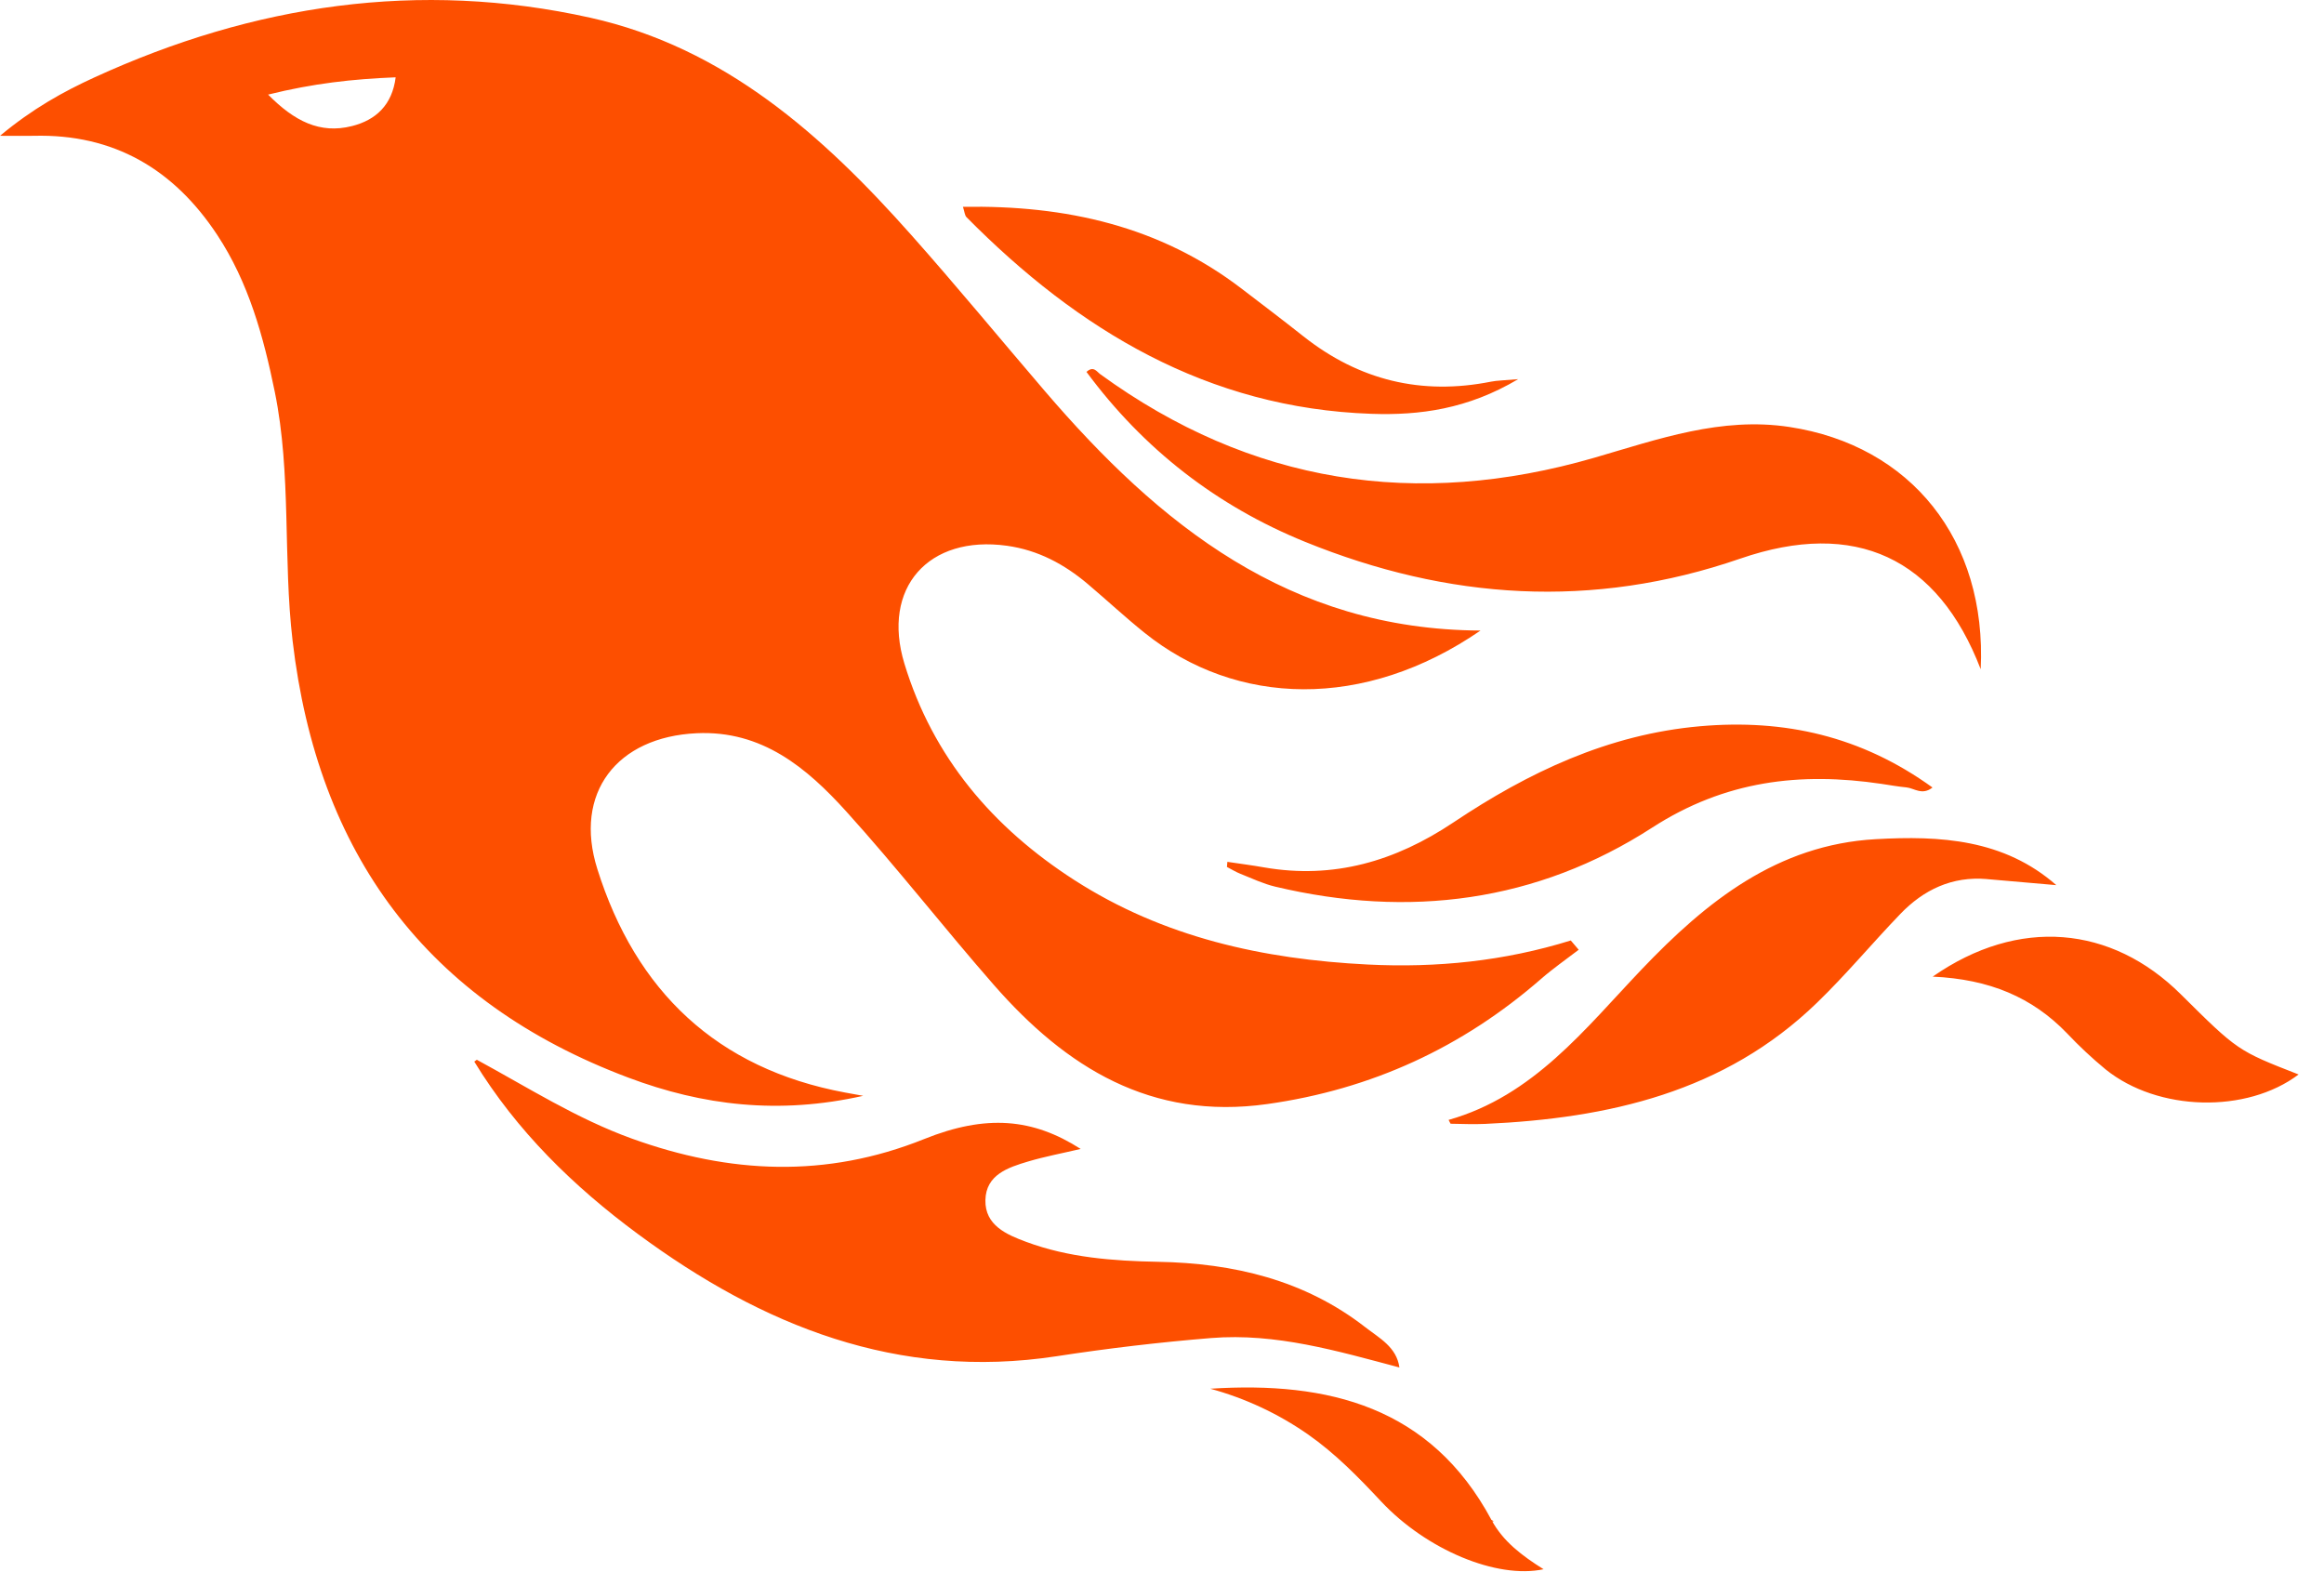
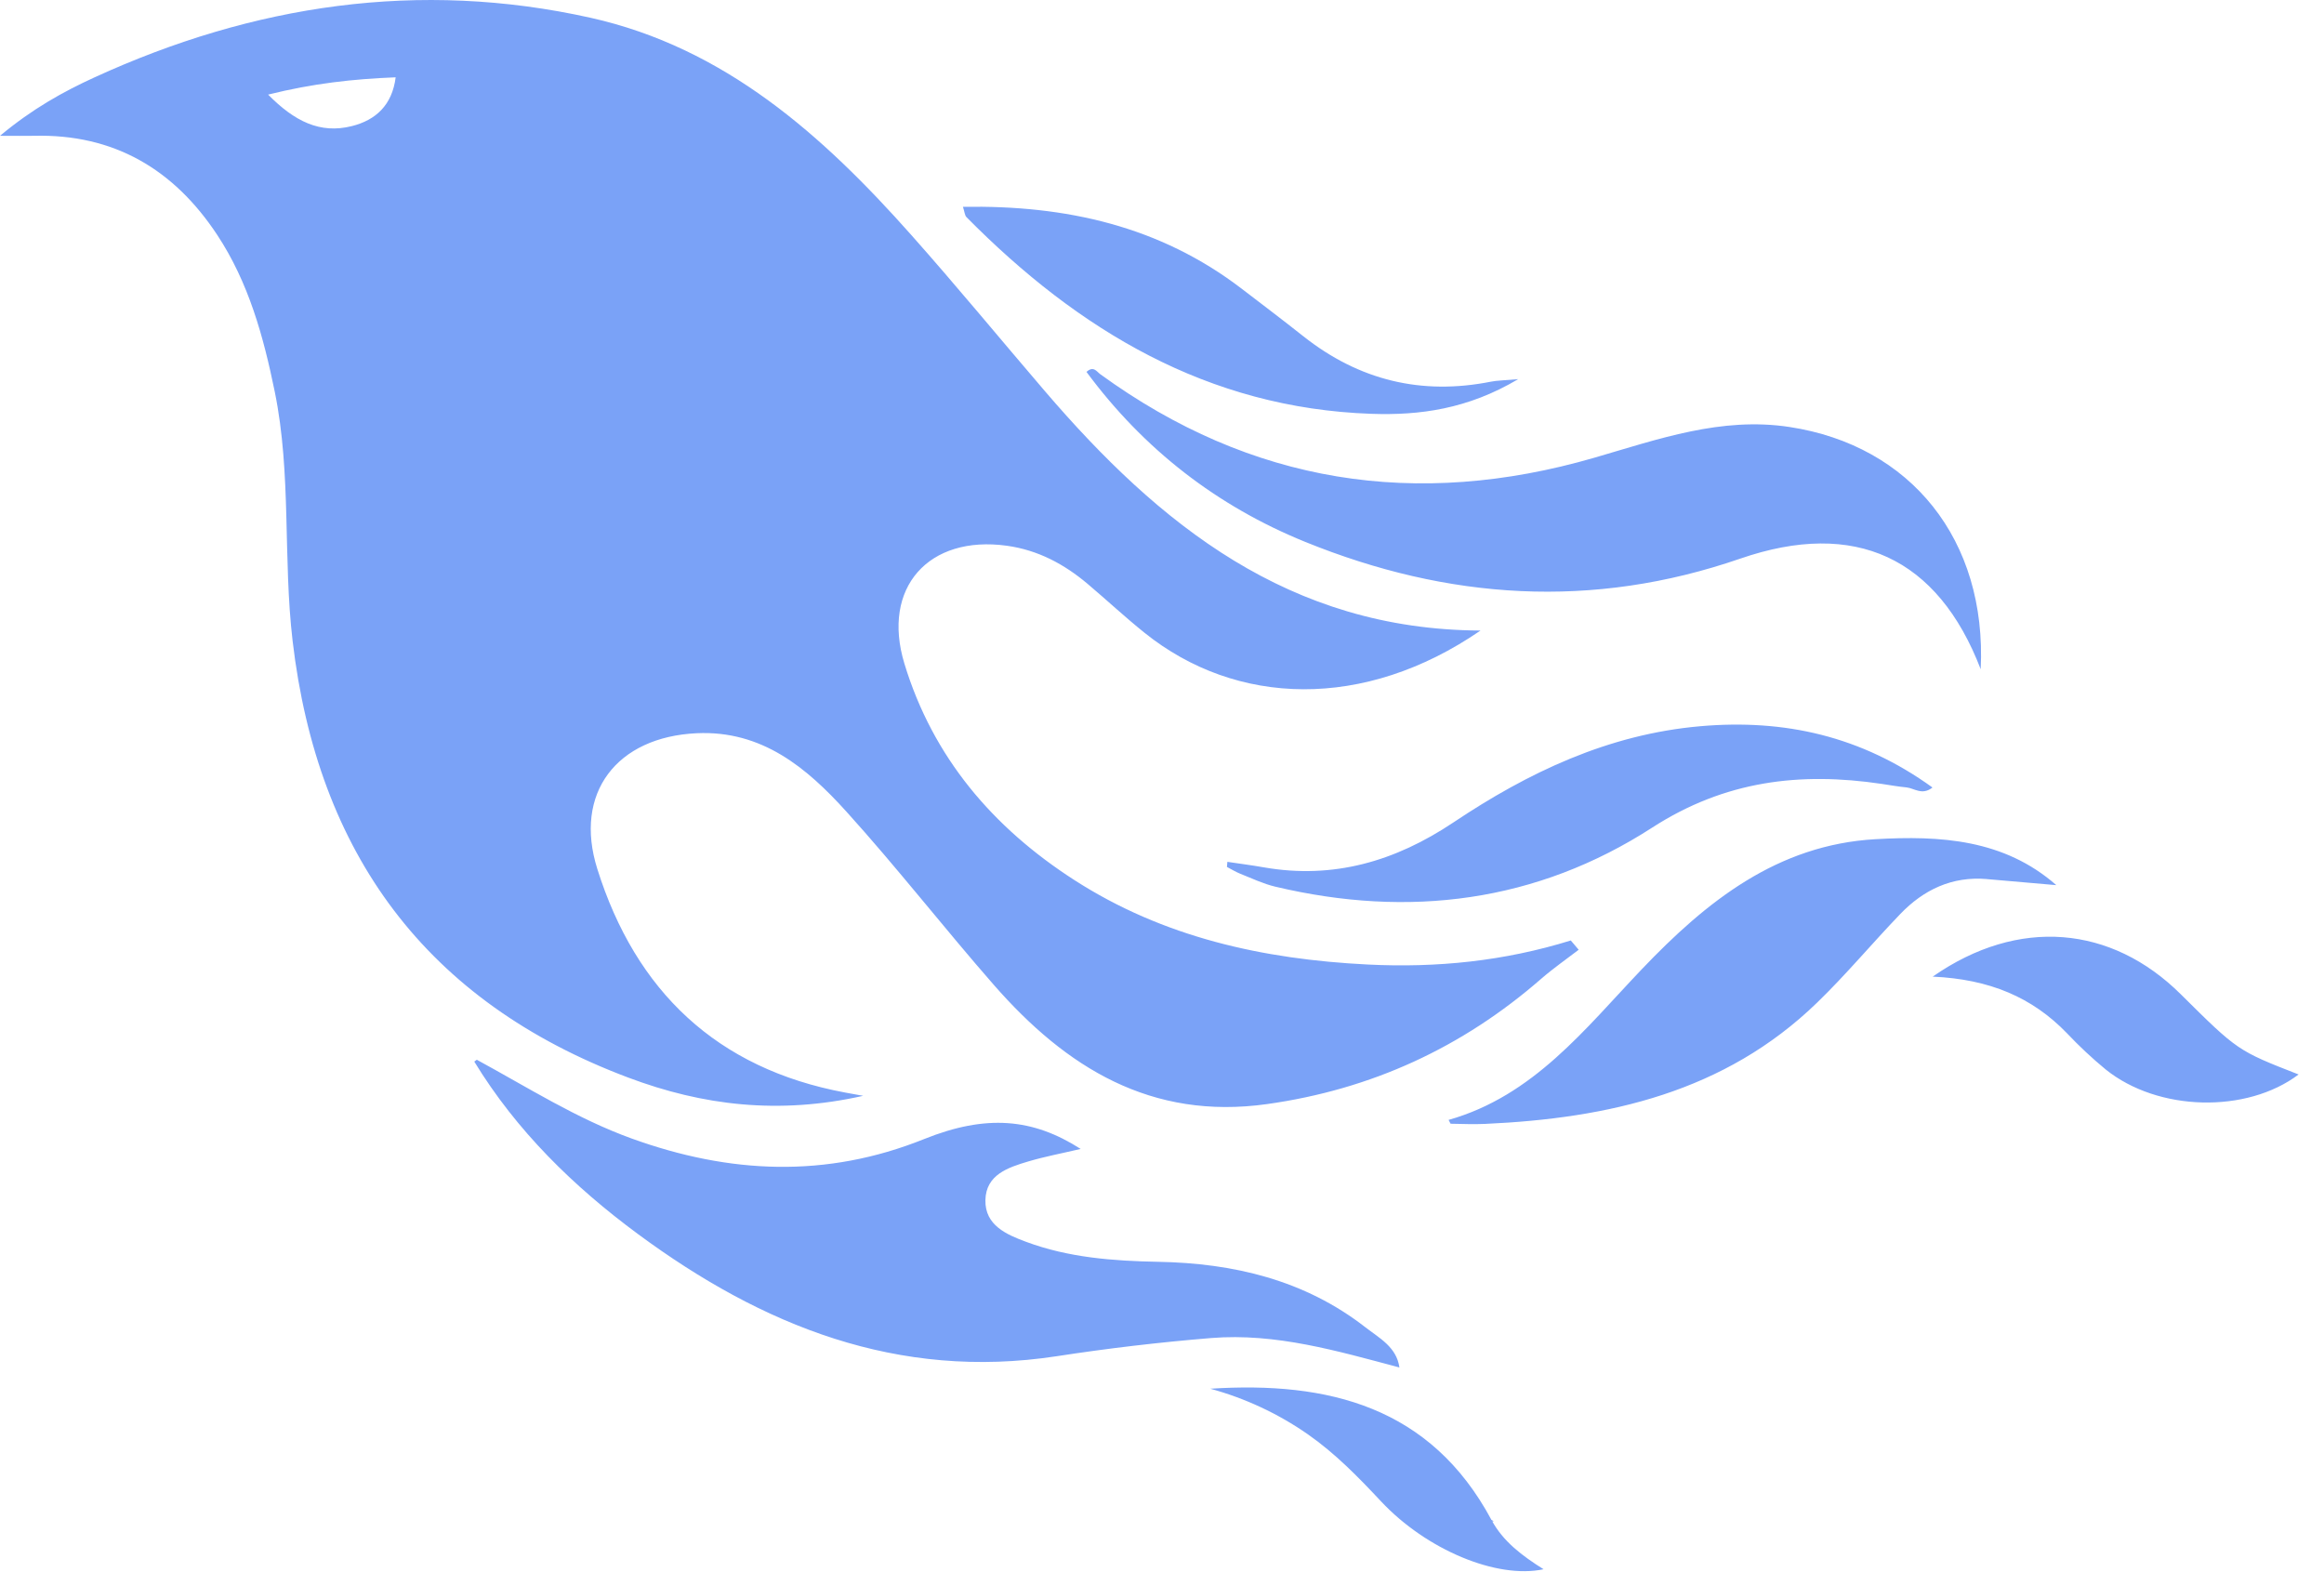
- <svg xmlns="http://www.w3.org/2000/svg" viewBox="0 0 71 48" fill="currentColor" aria-hidden="true">
-   <path d="m26.371 33.477-.552-.1c-3.92-.729-6.397-3.1-7.57-6.829-.733-2.324.597-4.035 3.035-4.148 1.995-.092 3.362 1.055 4.57 2.39 1.557 1.72 2.984 3.558 4.514 5.305 2.202 2.515 4.797 4.134 8.347 3.634 3.183-.448 5.958-1.725 8.371-3.828.363-.316.761-.592 1.144-.886l-.241-.284c-2.027.63-4.093.841-6.205.735-3.195-.16-6.24-.828-8.964-2.582-2.486-1.601-4.319-3.746-5.19-6.611-.704-2.315.736-3.934 3.135-3.6.948.133 1.746.56 2.463 1.165.583.493 1.143 1.015 1.738 1.493 2.8 2.25 6.712 2.375 10.265-.068-5.842-.026-9.817-3.24-13.308-7.313-1.366-1.594-2.7-3.216-4.095-4.785-2.698-3.036-5.692-5.71-9.79-6.623C12.8-.623 7.745.14 2.893 2.361 1.926 2.804.997 3.319 0 4.149c.494 0 .763.006 1.032 0 2.446-.064 4.28 1.023 5.602 3.024.962 1.457 1.415 3.104 1.761 4.798.513 2.515.247 5.078.544 7.605.761 6.494 4.08 11.026 10.26 13.346 2.267.852 4.591 1.135 7.172.555ZM10.751 3.852c-.976.246-1.756-.148-2.56-.962 1.377-.343 2.592-.476 3.897-.528-.107.848-.607 1.306-1.336 1.49Zm32.002 37.924c-.085-.626-.62-.901-1.04-1.228-1.857-1.446-4.03-1.958-6.333-2-1.375-.026-2.735-.128-4.031-.61-.595-.22-1.26-.505-1.244-1.272.015-.78.693-1 1.31-1.184.505-.15 1.026-.247 1.6-.382-1.46-.936-2.886-1.065-4.787-.3-2.993 1.202-5.943 1.06-8.926-.017-1.684-.608-3.179-1.563-4.735-2.408l-.077.057c1.29 2.115 3.034 3.817 5.004 5.271 3.793 2.8 7.936 4.471 12.784 3.73A66.714 66.714 0 0 1 37 40.877c1.98-.16 3.866.398 5.753.899Zm-9.14-30.345c-.105-.076-.206-.266-.42-.069 1.745 2.36 3.985 4.098 6.683 5.193 4.354 1.767 8.773 2.07 13.293.51 3.51-1.21 6.033-.028 7.343 3.38.19-3.955-2.137-6.837-5.843-7.401-2.084-.318-4.01.373-5.962.94-5.434 1.575-10.485.798-15.094-2.553Zm27.085 15.425c.708.059 1.416.123 2.124.185-1.6-1.405-3.55-1.517-5.523-1.404-3.003.17-5.167 1.903-7.14 3.972-1.739 1.824-3.31 3.87-5.903 4.604.043.078.054.117.066.117.35.005.699.021 1.047.005 3.768-.17 7.317-.965 10.14-3.7.89-.86 1.685-1.817 2.544-2.71.716-.746 1.584-1.159 2.645-1.07Zm-8.753-4.67c-2.812.246-5.254 1.409-7.548 2.943-1.766 1.18-3.654 1.738-5.776 1.37-.374-.066-.75-.114-1.124-.17l-.013.156c.135.07.265.151.405.207.354.14.702.308 1.07.395 4.083.971 7.992.474 11.516-1.803 2.221-1.435 4.521-1.707 7.013-1.336.252.038.503.083.756.107.234.022.479.255.795.003-2.179-1.574-4.526-2.096-7.094-1.872Zm-10.049-9.544c1.475.051 2.943-.142 4.486-1.059-.452.04-.643.04-.827.076-2.126.424-4.033-.04-5.733-1.383-.623-.493-1.257-.974-1.889-1.457-2.503-1.914-5.374-2.555-8.514-2.5.05.154.054.26.108.315 3.417 3.455 7.371 5.836 12.369 6.008Zm24.727 17.731c-2.114-2.097-4.952-2.367-7.578-.537 1.738.078 3.043.632 4.101 1.728a13 13 0 0 0 1.182 1.106c1.6 1.29 4.311 1.352 5.896.155-1.861-.726-1.861-.726-3.601-2.452Zm-21.058 16.06c-1.858-3.46-4.981-4.24-8.59-4.008a9.667 9.667 0 0 1 2.977 1.39c.84.586 1.547 1.311 2.243 2.055 1.38 1.473 3.534 2.376 4.962 2.07-.656-.412-1.238-.848-1.592-1.507Zl-.006.006-.036-.004.021.018.012.053Za.127.127 0 0 0 .015.043c.005.008.038 0 .058-.002Zl-.008.01.005.026.024.014Z" fill="#FD4F00" />
+ <svg xmlns="http://www.w3.org/2000/svg" viewBox="0 0 71 48" fill="#7aa2f7" aria-hidden="true">
+   <path d="m26.371 33.477-.552-.1c-3.92-.729-6.397-3.1-7.57-6.829-.733-2.324.597-4.035 3.035-4.148 1.995-.092 3.362 1.055 4.57 2.39 1.557 1.72 2.984 3.558 4.514 5.305 2.202 2.515 4.797 4.134 8.347 3.634 3.183-.448 5.958-1.725 8.371-3.828.363-.316.761-.592 1.144-.886l-.241-.284c-2.027.63-4.093.841-6.205.735-3.195-.16-6.24-.828-8.964-2.582-2.486-1.601-4.319-3.746-5.19-6.611-.704-2.315.736-3.934 3.135-3.6.948.133 1.746.56 2.463 1.165.583.493 1.143 1.015 1.738 1.493 2.8 2.25 6.712 2.375 10.265-.068-5.842-.026-9.817-3.24-13.308-7.313-1.366-1.594-2.7-3.216-4.095-4.785-2.698-3.036-5.692-5.71-9.79-6.623C12.8-.623 7.745.14 2.893 2.361 1.926 2.804.997 3.319 0 4.149c.494 0 .763.006 1.032 0 2.446-.064 4.28 1.023 5.602 3.024.962 1.457 1.415 3.104 1.761 4.798.513 2.515.247 5.078.544 7.605.761 6.494 4.08 11.026 10.26 13.346 2.267.852 4.591 1.135 7.172.555ZM10.751 3.852c-.976.246-1.756-.148-2.56-.962 1.377-.343 2.592-.476 3.897-.528-.107.848-.607 1.306-1.336 1.49Zm32.002 37.924c-.085-.626-.62-.901-1.04-1.228-1.857-1.446-4.03-1.958-6.333-2-1.375-.026-2.735-.128-4.031-.61-.595-.22-1.26-.505-1.244-1.272.015-.78.693-1 1.31-1.184.505-.15 1.026-.247 1.6-.382-1.46-.936-2.886-1.065-4.787-.3-2.993 1.202-5.943 1.06-8.926-.017-1.684-.608-3.179-1.563-4.735-2.408l-.077.057c1.29 2.115 3.034 3.817 5.004 5.271 3.793 2.8 7.936 4.471 12.784 3.73A66.714 66.714 0 0 1 37 40.877c1.98-.16 3.866.398 5.753.899Zm-9.14-30.345c-.105-.076-.206-.266-.42-.069 1.745 2.36 3.985 4.098 6.683 5.193 4.354 1.767 8.773 2.07 13.293.51 3.51-1.21 6.033-.028 7.343 3.38.19-3.955-2.137-6.837-5.843-7.401-2.084-.318-4.01.373-5.962.94-5.434 1.575-10.485.798-15.094-2.553Zm27.085 15.425c.708.059 1.416.123 2.124.185-1.6-1.405-3.55-1.517-5.523-1.404-3.003.17-5.167 1.903-7.14 3.972-1.739 1.824-3.31 3.87-5.903 4.604.043.078.054.117.066.117.35.005.699.021 1.047.005 3.768-.17 7.317-.965 10.14-3.7.89-.86 1.685-1.817 2.544-2.71.716-.746 1.584-1.159 2.645-1.07Zm-8.753-4.67c-2.812.246-5.254 1.409-7.548 2.943-1.766 1.18-3.654 1.738-5.776 1.37-.374-.066-.75-.114-1.124-.17l-.013.156c.135.07.265.151.405.207.354.14.702.308 1.07.395 4.083.971 7.992.474 11.516-1.803 2.221-1.435 4.521-1.707 7.013-1.336.252.038.503.083.756.107.234.022.479.255.795.003-2.179-1.574-4.526-2.096-7.094-1.872Zm-10.049-9.544c1.475.051 2.943-.142 4.486-1.059-.452.04-.643.04-.827.076-2.126.424-4.033-.04-5.733-1.383-.623-.493-1.257-.974-1.889-1.457-2.503-1.914-5.374-2.555-8.514-2.5.05.154.054.26.108.315 3.417 3.455 7.371 5.836 12.369 6.008Zm24.727 17.731c-2.114-2.097-4.952-2.367-7.578-.537 1.738.078 3.043.632 4.101 1.728a13 13 0 0 0 1.182 1.106c1.6 1.29 4.311 1.352 5.896.155-1.861-.726-1.861-.726-3.601-2.452Zm-21.058 16.06c-1.858-3.46-4.981-4.24-8.59-4.008a9.667 9.667 0 0 1 2.977 1.39c.84.586 1.547 1.311 2.243 2.055 1.38 1.473 3.534 2.376 4.962 2.07-.656-.412-1.238-.848-1.592-1.507Zl-.006.006-.036-.004.021.018.012.053Za.127.127 0 0 0 .015.043c.005.008.038 0 .058-.002Zl-.008.01.005.026.024.014Z" fill="#7aa2f7" />
</svg>
